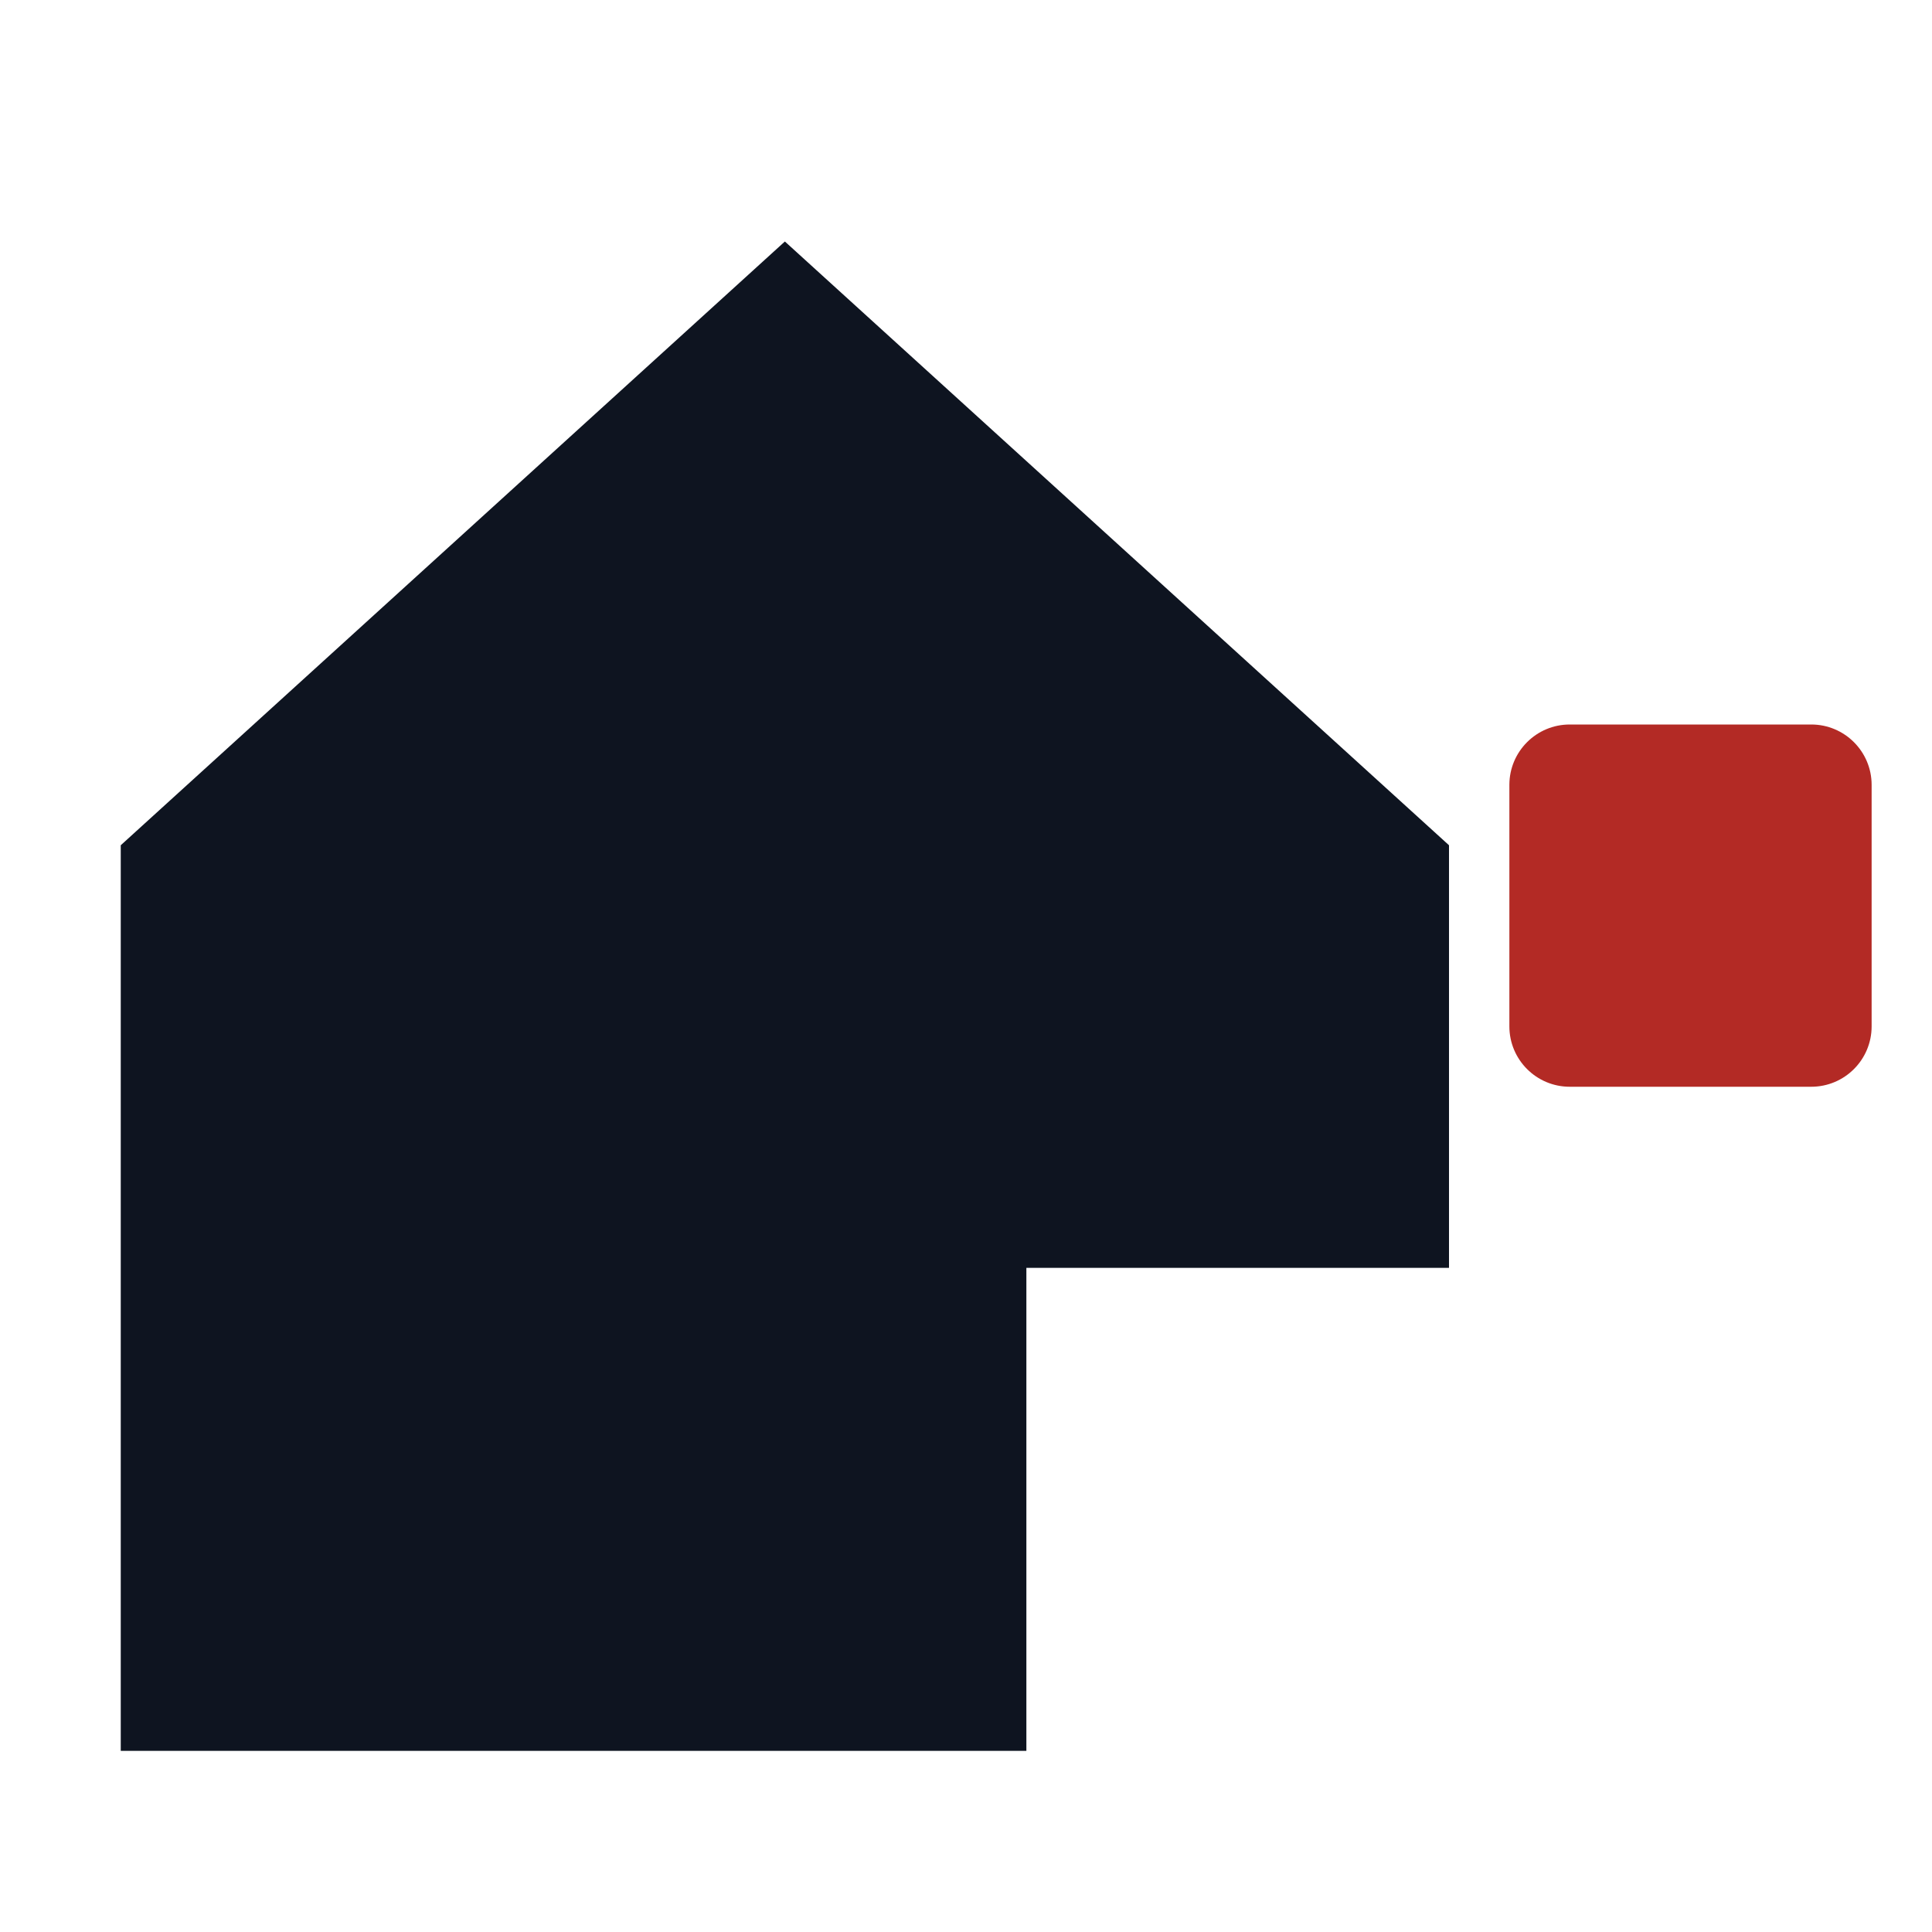
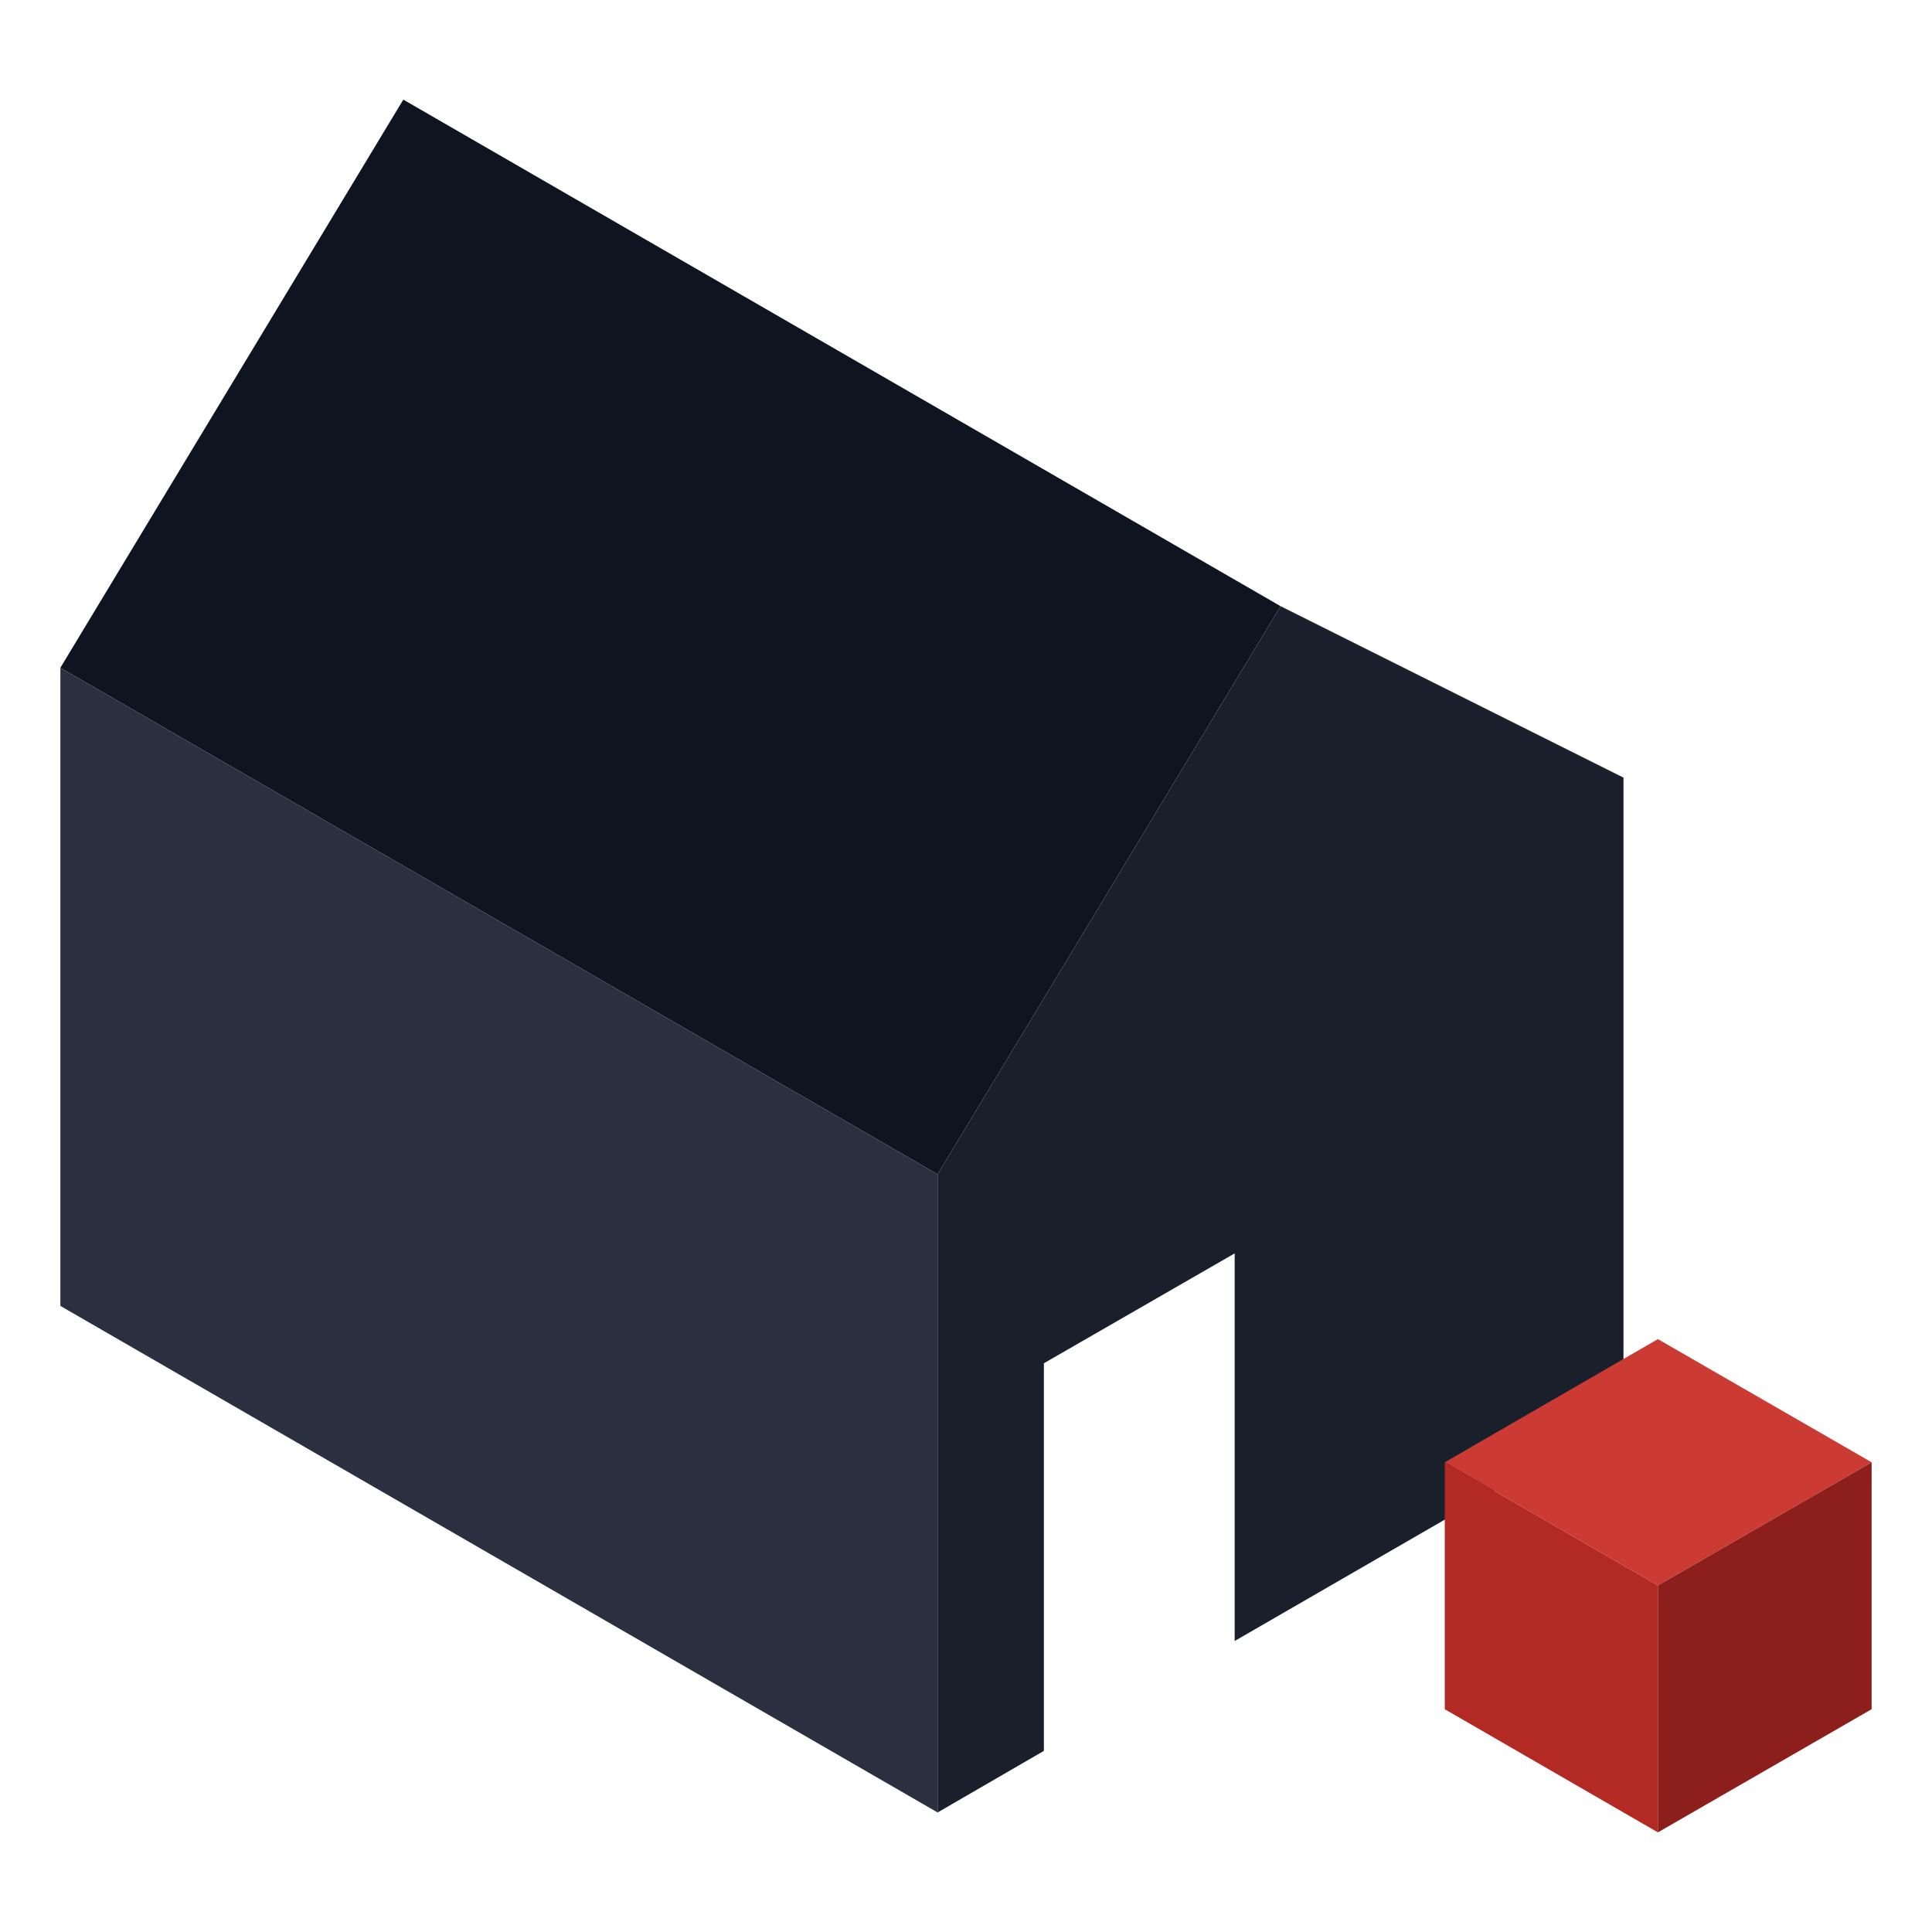
<svg xmlns="http://www.w3.org/2000/svg" viewBox="0 0 32 32" width="32" height="32" role="img" aria-label="Hero's Junk Removal">
-   <path fill="#0E1420" d="M2 29V14L13 4l11 10v7h-7v8Z" />
-   <rect fill="#B32A25" x="25" y="12" width="6" height="6" rx="1" />
+   <path fill="#0E1420" d="M1.00 11.06 L15.53 19.45 L21.21 10.04 L6.68 1.65Z" />
+   <path fill="#2A3040" d="M1.00 21.63 L15.53 30.02 L15.53 19.45 L1.00 11.06Z" />
+   <path fill="#1A1F2C" d="M15.53 30.02 L17.29 29.00 L17.29 22.58 L20.45 20.76 L20.45 27.18 L26.89 23.46 L26.89 12.88 L21.21 10.04 L15.53 19.45Z" />
+   <path fill="#CC3A34" d="M23.93 24.22 L27.46 26.26 L31.00 24.22 L27.46 22.18Z" />
+   <path fill="#B32A25" d="M23.93 28.31 L27.46 30.35 L27.46 26.26 L23.93 24.22Z" />
+   <path fill="#8C1F1B" d="M27.46 30.35 L31.00 28.31 L31.00 24.22 L27.46 26.26Z" />
</svg>
